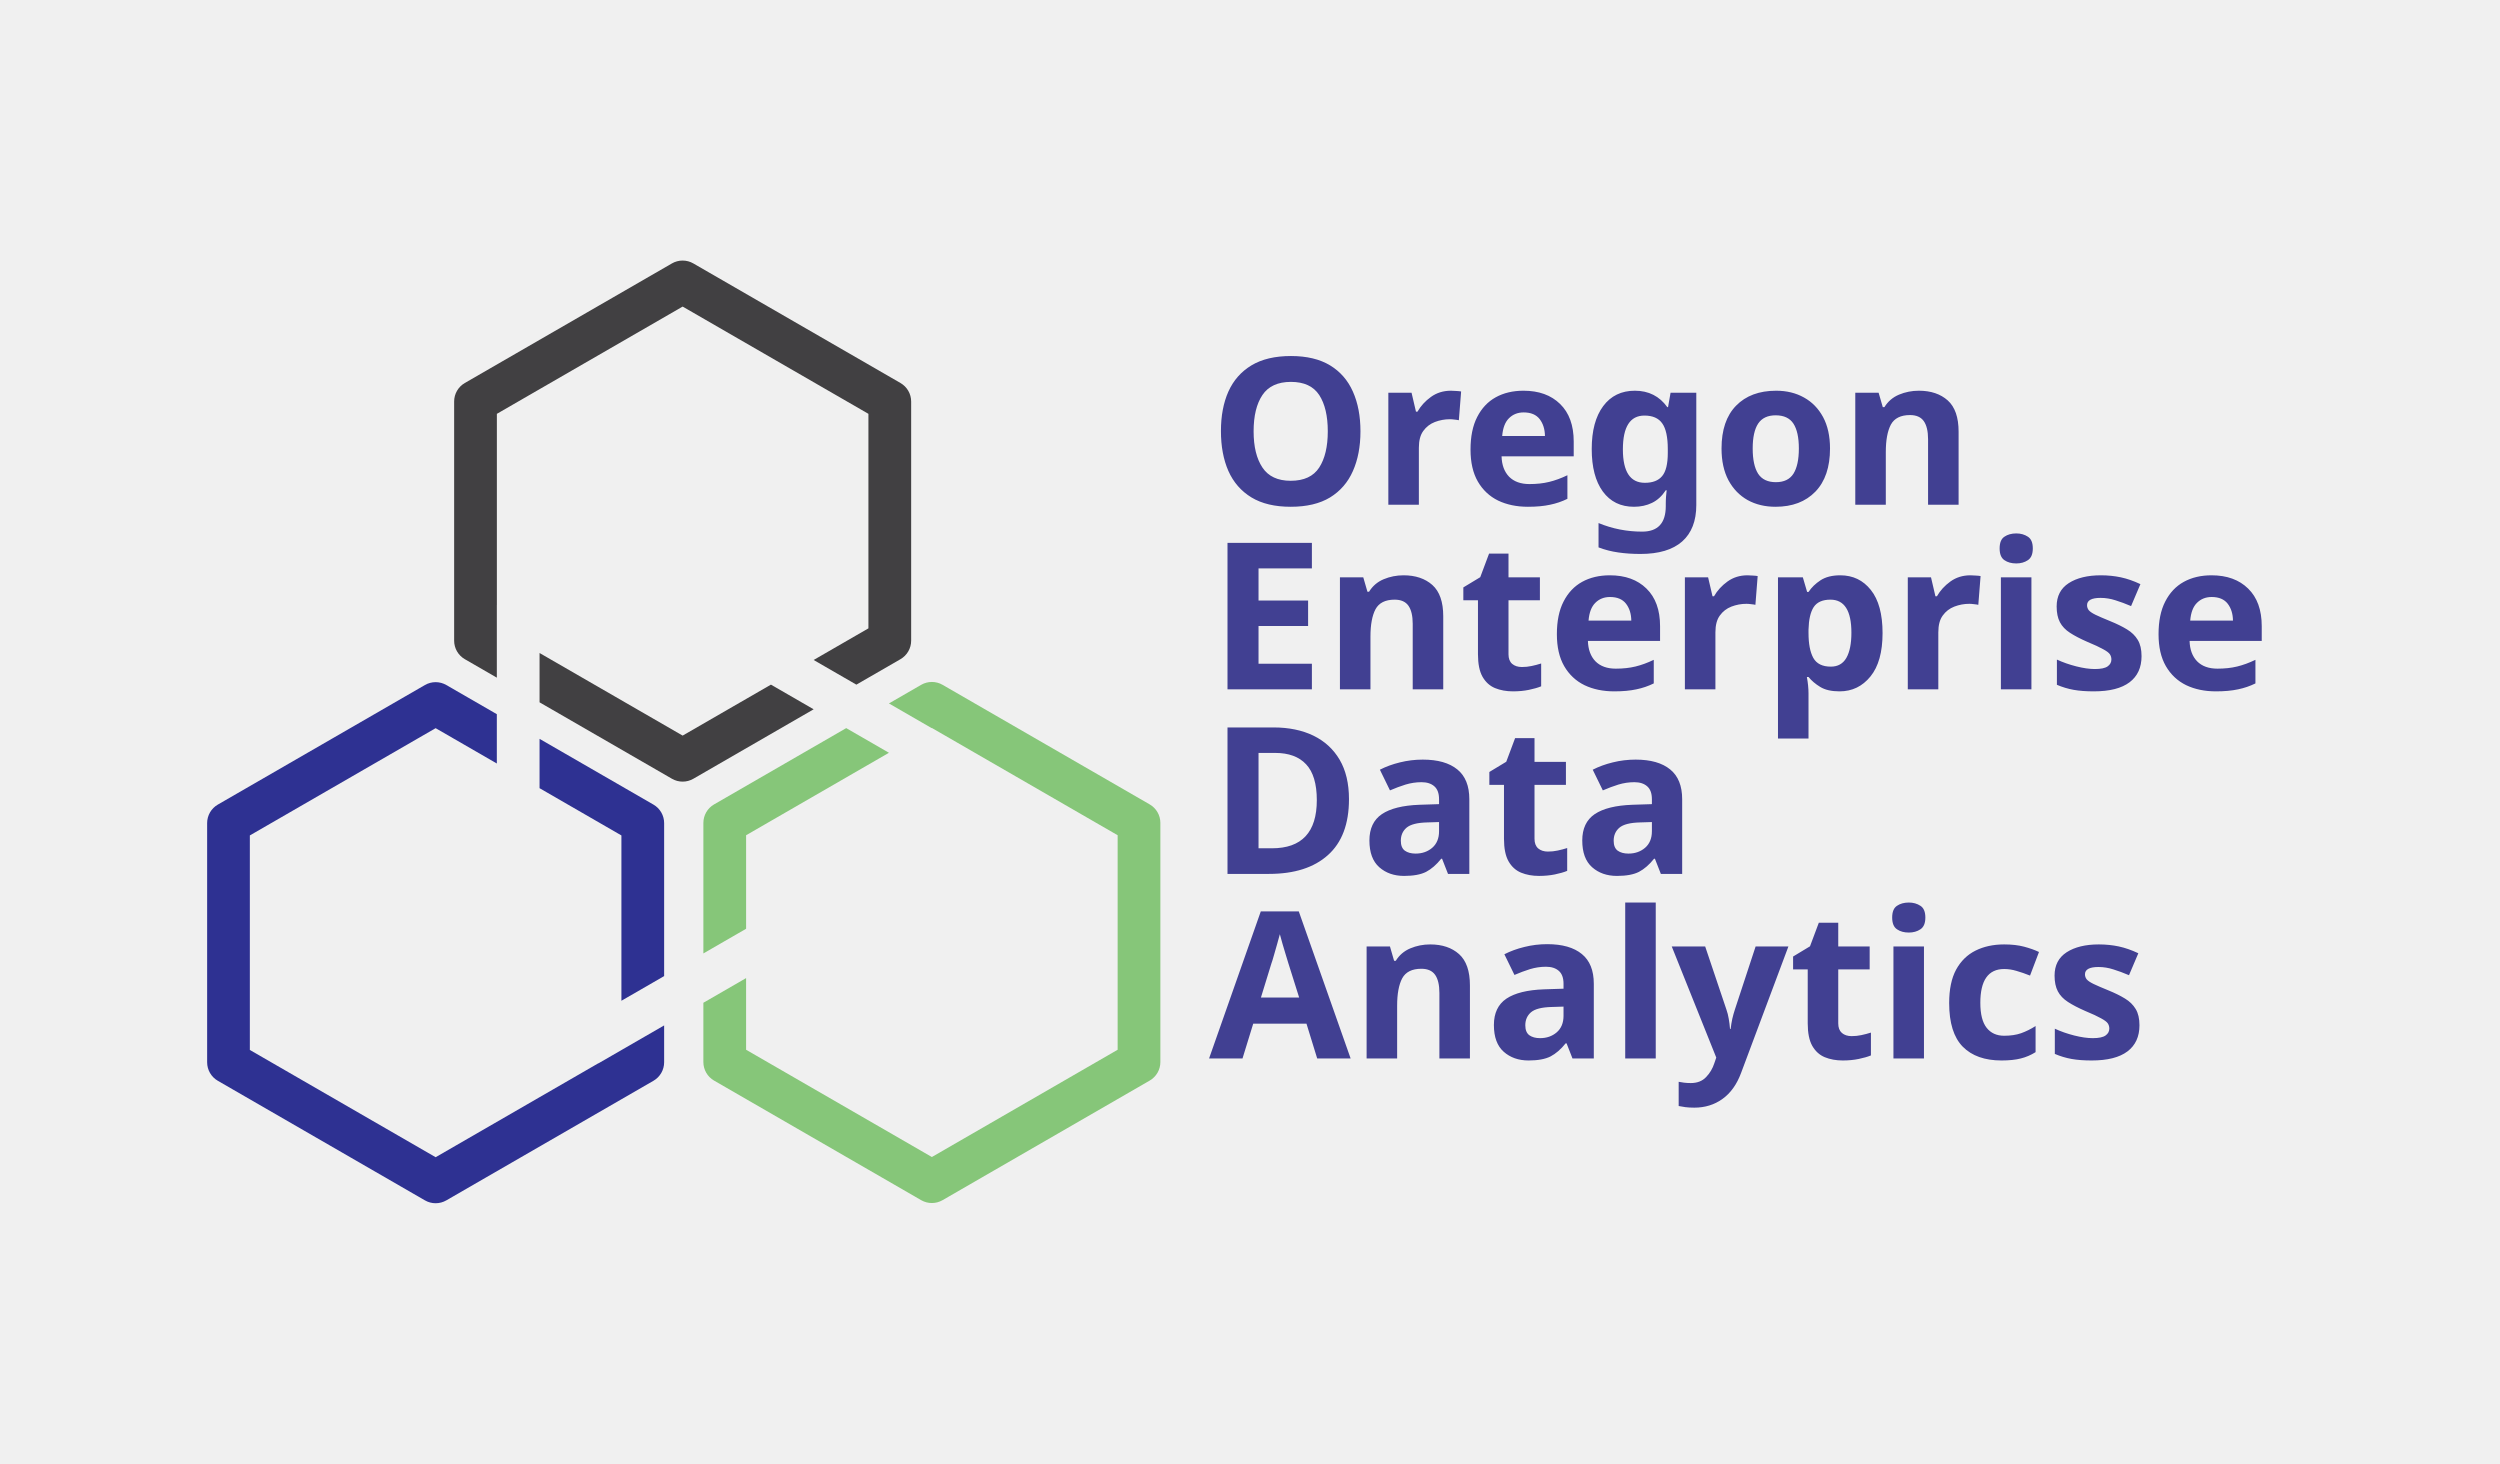
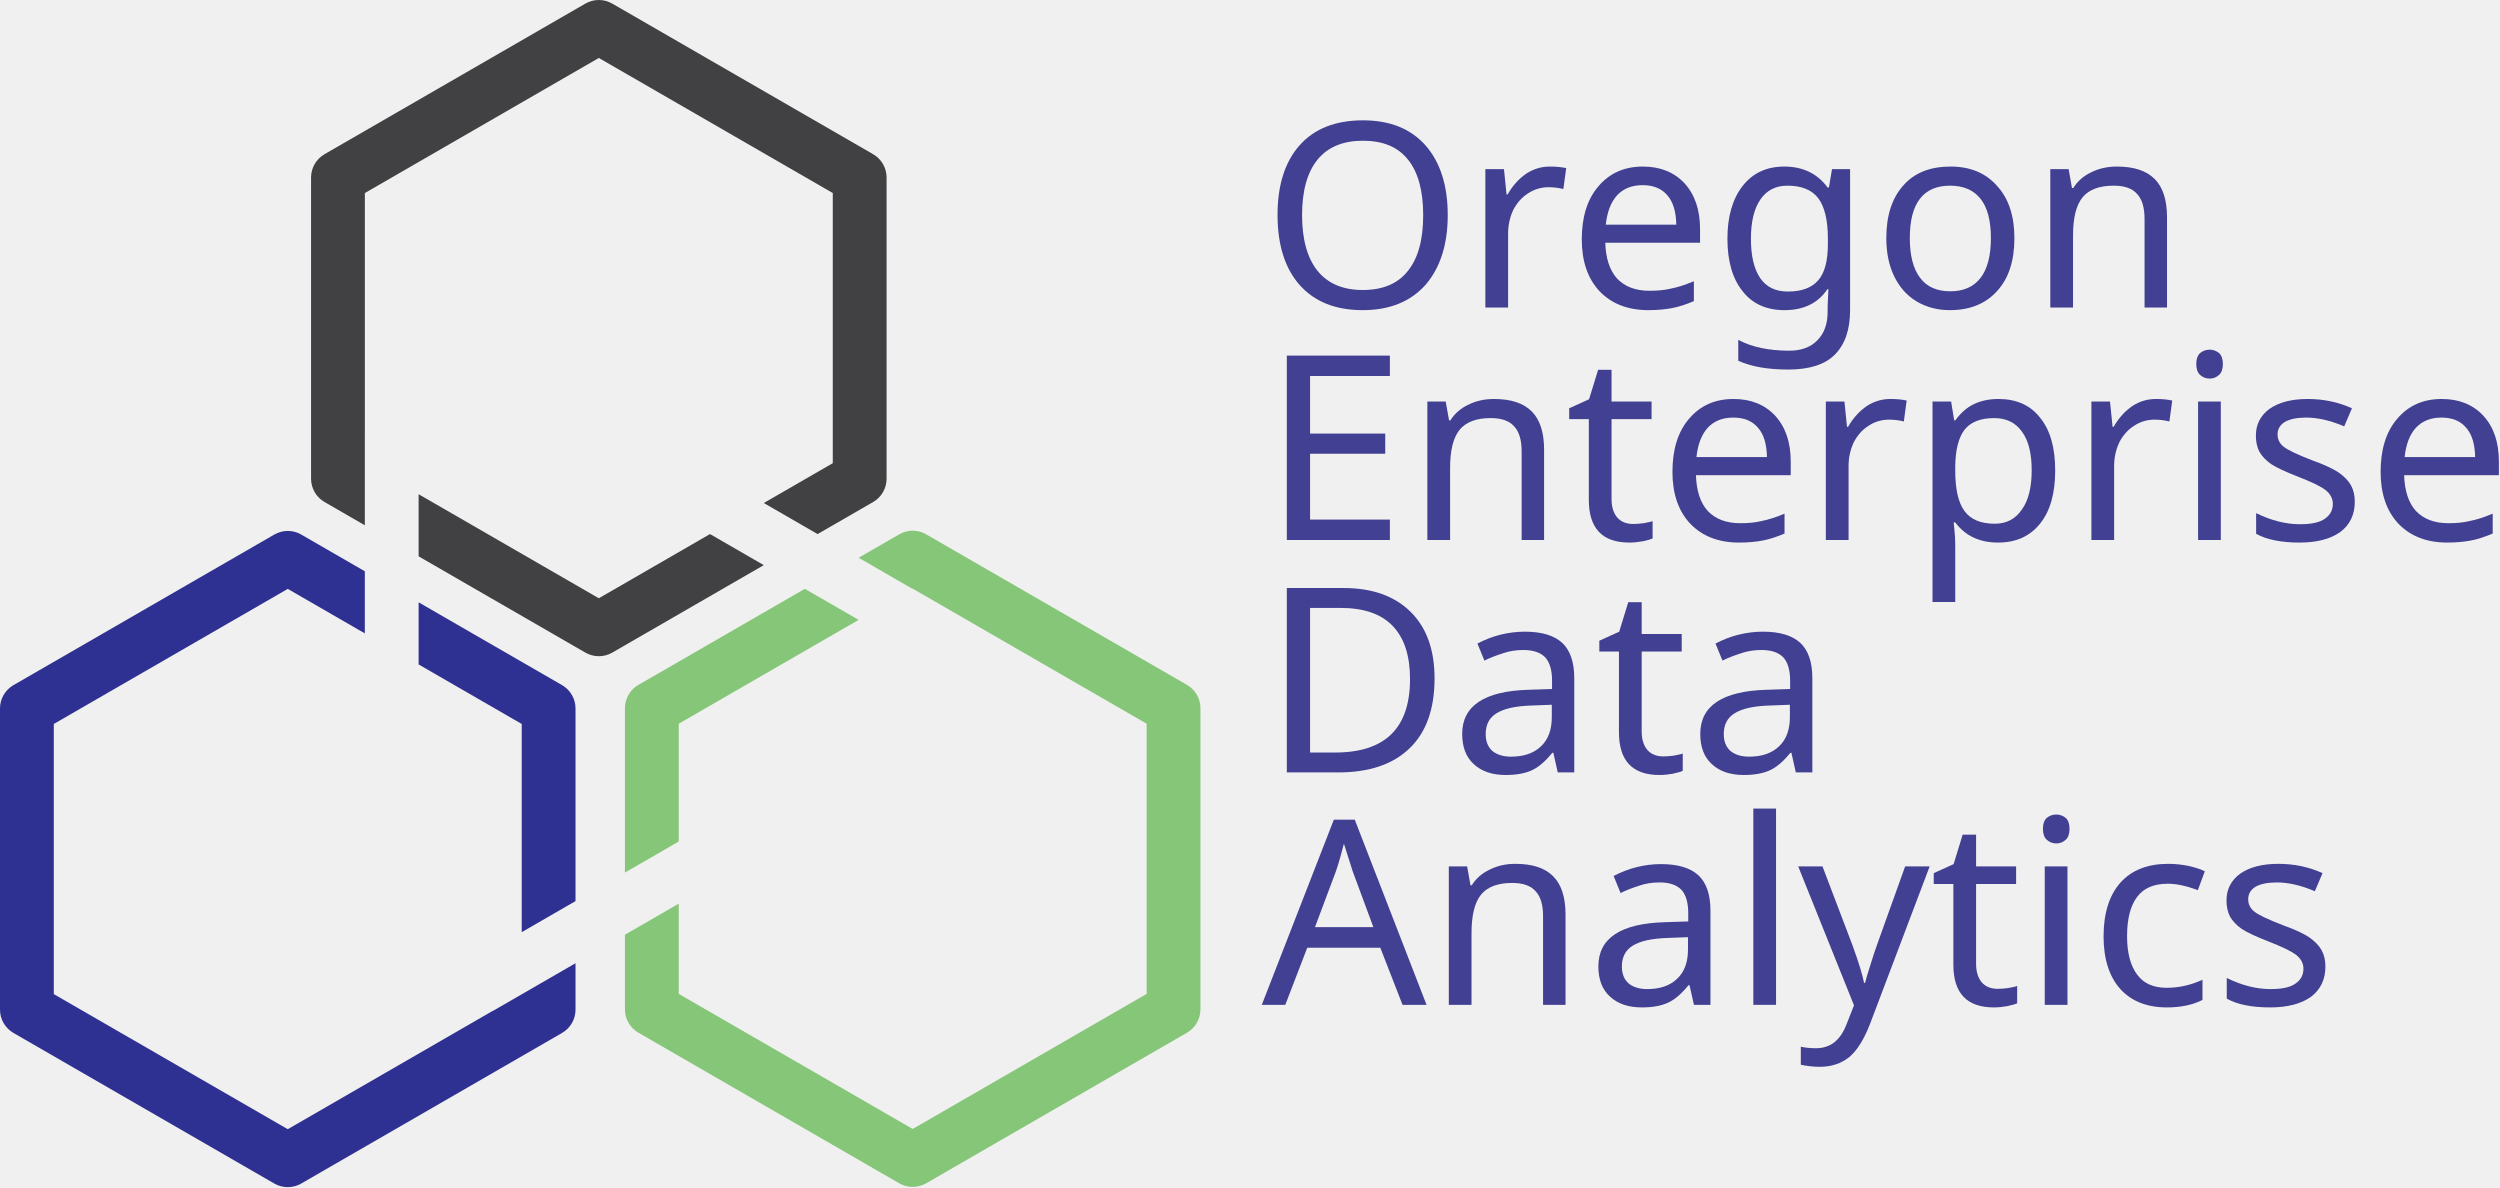
- <svg xmlns="http://www.w3.org/2000/svg" width="12.191in" height="7.138in" viewBox="0 0 309.652 181.303" version="1.1" id="svg1">
-   <defs id="defs1" />
-   <g id="layer1" transform="translate(10.05836,-17.29831)">
-     <text xml:space="preserve" style="font-size:25.4px;line-height:0.9;text-align:start;writing-mode:lr-tb;direction:ltr;text-anchor:start;fill:#ffffff;fill-opacity:1;stroke:#ecd263;stroke-width:5.292;stroke-linejoin:round;stroke-dasharray:none;stroke-opacity:1" x="139.7" y="79.819" id="text47-8">
-       <tspan style="font-style:normal;font-variant:normal;font-weight:800;font-stretch:normal;font-size:25.4px;line-height:0.9;font-family:'Noto Sans';-inkscape-font-specification:'Noto Sans Ultra-Bold';text-align:start;text-anchor:start;fill:#414092;fill-opacity:1;stroke:none;stroke-width:5.292" x="139.7" y="79.819" id="tspan5-4">Oregon</tspan>
-       <tspan style="font-style:normal;font-variant:normal;font-weight:800;font-stretch:normal;font-size:25.4px;line-height:0.9;font-family:'Noto Sans';-inkscape-font-specification:'Noto Sans Ultra-Bold';text-align:start;text-anchor:start;fill:#414092;fill-opacity:1;stroke:none;stroke-width:5.292" x="139.7" y="102.679" id="tspan103">Enterprise</tspan>
-       <tspan style="font-style:normal;font-variant:normal;font-weight:800;font-stretch:normal;font-size:25.4px;line-height:0.9;font-family:'Noto Sans';-inkscape-font-specification:'Noto Sans Ultra-Bold';text-align:start;text-anchor:start;fill:#414092;fill-opacity:1;stroke:none;stroke-width:5.292" x="139.7" y="125.539" id="tspan104">Data</tspan>
-       <tspan style="font-style:normal;font-variant:normal;font-weight:800;font-stretch:normal;font-size:25.4px;line-height:0.9;font-family:'Noto Sans';-inkscape-font-specification:'Noto Sans Ultra-Bold';text-align:start;text-anchor:start;fill:#414092;fill-opacity:1;stroke:none;stroke-width:5.292" x="139.7" y="148.399" id="tspan105">Analytics</tspan>
-     </text>
-     <path id="path3" style="baseline-shift:baseline;display:inline;overflow:visible;vector-effect:none;fill:#414042;stroke-width:0.652;stroke-linejoin:round;enable-background:accumulate;stop-color:#000000" d="m 74.494,49.569 a 2.646,2.646 0 0 0 -1.323,0.354 l -25.656,14.812 a 2.646,2.646 0 0 0 -1.323,2.292 v 29.625 a 2.646,2.646 0 0 0 1.323,2.292 l 3.965,2.289 v -8.993 l 0.004,0.002 V 68.555 l 23.011,-13.285 23.01,13.285 v 26.57 l -6.785,3.918 5.292,3.055 5.463,-3.154 a 2.646,2.646 0 0 0 1.323,-2.292 V 67.028 a 2.646,2.646 0 0 0 -1.323,-2.292 L 75.816,49.924 a 2.646,2.646 0 0 0 -1.323,-0.354 z m -17.722,48.609 v 6.11 l 16.4,9.468 a 2.646,2.646 0 0 0 2.646,0 l 14.903,-8.605 -5.291,-3.055 -10.935,6.313 z" />
-     <path id="path13" style="baseline-shift:baseline;display:inline;overflow:visible;vector-effect:none;fill:#2e3192;stroke-width:0.652;stroke-linejoin:round;enable-background:accumulate;stop-color:#000000" d="m 43.899,101.789 a 2.646,2.646 0 0 0 -1.322,0.354 l -25.656,14.812 a 2.646,2.646 0 0 0 -1.323,2.292 v 29.625 a 2.646,2.646 0 0 0 1.323,2.292 l 25.656,14.813 a 2.646,2.646 0 0 0 2.645,0 l 25.657,-14.813 a 2.646,2.646 0 0 0 1.323,-2.292 v -4.566 l -8.145,4.703 v -0.017 l -20.157,11.638 -23.012,-13.286 v -26.57 l 23.012,-13.285 7.579,4.376 v -6.109 l -6.258,-3.613 a 2.646,2.646 0 0 0 -1.323,-0.354 z m 12.872,7.022 v 6.11 l 10.139,5.854 v 20.477 l 5.292,-3.056 v -18.949 a 2.646,2.646 0 0 0 -1.323,-2.292 z" />
-     <path id="path15" style="baseline-shift:baseline;display:inline;overflow:visible;vector-effect:none;fill:#86c679;stroke-width:0.652;stroke-linejoin:round;enable-background:accumulate;stop-color:#000000" d="m 105.364,101.765 a 2.646,2.646 0 0 0 -1.323,0.354 l -3.996,2.307 5.291,3.055 0.028,-0.016 23.01,13.285 v 26.57 l -23.01,13.286 -23.011,-13.286 v -8.875 l -5.291,3.055 v 7.347 a 2.646,2.646 0 0 0 1.323,2.292 l 25.655,14.813 a 2.646,2.646 0 0 0 2.646,0 l 25.657,-14.813 a 2.646,2.646 0 0 0 1.323,-2.292 v -29.625 a 2.646,2.646 0 0 0 -1.323,-2.292 l -25.657,-14.812 a 2.646,2.646 0 0 0 -1.323,-0.354 z m -10.609,5.716 -16.369,9.451 a 2.646,2.646 0 0 0 -1.323,2.292 v 16.166 l 5.291,-3.055 v -11.584 l 17.692,-10.214 z" />
+ <svg xmlns="http://www.w3.org/2000/svg" width="100%" height="100%" viewBox="0 0 697 331" version="1.1" xml:space="preserve" style="fill-rule:evenodd;clip-rule:evenodd;stroke-linejoin:round;stroke-miterlimit:2;">
+   <g transform="matrix(1,0,0,1,-72.7251,-91.4765)">
+     <g transform="matrix(1,0,0,1,28.5119,-49.0346)">
+       <g id="text47-8">
+         <g transform="matrix(1,0,0,1,396,226.26)">
+           <g transform="matrix(72,0,0,72,0,0)">
+             <path d="M0.72,-0.358C0.72,-0.244 0.691,-0.154 0.634,-0.088C0.576,-0.023 0.495,0.01 0.391,0.01C0.286,0.01 0.205,-0.022 0.147,-0.087C0.09,-0.151 0.061,-0.242 0.061,-0.359C0.061,-0.475 0.09,-0.565 0.147,-0.629C0.204,-0.693 0.286,-0.725 0.392,-0.725C0.496,-0.725 0.576,-0.693 0.634,-0.628C0.691,-0.563 0.72,-0.473 0.72,-0.358ZM0.156,-0.358C0.156,-0.264 0.176,-0.192 0.216,-0.142C0.256,-0.093 0.314,-0.068 0.391,-0.068C0.468,-0.068 0.526,-0.092 0.565,-0.141C0.605,-0.19 0.625,-0.262 0.625,-0.358C0.625,-0.453 0.605,-0.525 0.566,-0.573C0.527,-0.622 0.469,-0.646 0.392,-0.646C0.315,-0.646 0.256,-0.622 0.216,-0.573C0.176,-0.524 0.156,-0.452 0.156,-0.358Z" style="fill:rgb(65,64,146);fill-rule:nonzero;" />
+           </g>
+           <g transform="matrix(72,0,0,72,56.2148,0)">
+             <path d="M0.335,-0.546C0.359,-0.546 0.38,-0.544 0.398,-0.54L0.387,-0.459C0.367,-0.464 0.348,-0.466 0.329,-0.466C0.301,-0.466 0.274,-0.458 0.25,-0.442C0.226,-0.427 0.207,-0.405 0.193,-0.378C0.18,-0.35 0.173,-0.32 0.173,-0.286L0.173,-0L0.085,-0L0.085,-0.536L0.157,-0.536L0.167,-0.438L0.171,-0.438C0.191,-0.473 0.216,-0.5 0.244,-0.519C0.272,-0.537 0.302,-0.546 0.335,-0.546Z" style="fill:rgb(65,64,146);fill-rule:nonzero;" />
+           </g>
+           <g transform="matrix(72,0,0,72,85.2539,0)">
+             <path d="M0.313,0.01C0.233,0.01 0.17,-0.015 0.124,-0.063C0.078,-0.112 0.055,-0.179 0.055,-0.264C0.055,-0.35 0.076,-0.419 0.119,-0.469C0.162,-0.52 0.219,-0.546 0.292,-0.546C0.359,-0.546 0.413,-0.524 0.453,-0.481C0.493,-0.437 0.513,-0.378 0.513,-0.304L0.513,-0.251L0.146,-0.251C0.148,-0.19 0.163,-0.144 0.192,-0.112C0.222,-0.081 0.263,-0.065 0.317,-0.065C0.346,-0.065 0.373,-0.067 0.398,-0.073C0.424,-0.078 0.454,-0.087 0.489,-0.102L0.489,-0.025C0.459,-0.012 0.431,-0.003 0.405,0.002C0.379,0.007 0.348,0.01 0.313,0.01ZM0.291,-0.474C0.249,-0.474 0.216,-0.461 0.191,-0.434C0.167,-0.407 0.153,-0.369 0.148,-0.321L0.421,-0.321C0.42,-0.371 0.409,-0.409 0.386,-0.435C0.364,-0.461 0.332,-0.474 0.291,-0.474Z" style="fill:rgb(65,64,146);fill-rule:nonzero;" />
+           </g>
+           <g transform="matrix(72,0,0,72,125.859,0)">
+             <path d="M0.289,-0.062C0.343,-0.062 0.382,-0.077 0.407,-0.106C0.432,-0.135 0.444,-0.182 0.444,-0.246L0.444,-0.267C0.444,-0.339 0.431,-0.391 0.407,-0.423C0.382,-0.456 0.342,-0.472 0.287,-0.472C0.242,-0.472 0.207,-0.454 0.183,-0.419C0.158,-0.383 0.146,-0.332 0.146,-0.266C0.146,-0.2 0.158,-0.149 0.182,-0.114C0.206,-0.079 0.242,-0.062 0.289,-0.062ZM0.443,-0.005L0.446,-0.071L0.442,-0.071C0.406,-0.017 0.35,0.01 0.276,0.01C0.207,0.01 0.152,-0.014 0.114,-0.063C0.075,-0.111 0.055,-0.179 0.055,-0.267C0.055,-0.353 0.075,-0.421 0.114,-0.471C0.153,-0.521 0.207,-0.546 0.275,-0.546C0.347,-0.546 0.403,-0.519 0.443,-0.465L0.448,-0.465L0.46,-0.536L0.53,-0.536L0.53,0.009C0.53,0.086 0.51,0.143 0.471,0.182C0.433,0.221 0.372,0.24 0.29,0.24C0.212,0.24 0.148,0.229 0.097,0.206L0.097,0.125C0.149,0.153 0.215,0.167 0.295,0.167C0.34,0.167 0.377,0.154 0.403,0.127C0.43,0.1 0.443,0.063 0.443,0.016L0.443,-0.005Z" style="fill:rgb(65,64,146);fill-rule:nonzero;" />
+           </g>
+           <g transform="matrix(72,0,0,72,170.156,0)">
+             <path d="M0.551,-0.269C0.551,-0.181 0.529,-0.113 0.484,-0.064C0.44,-0.015 0.379,0.01 0.301,0.01C0.252,0.01 0.209,-0.002 0.172,-0.024C0.134,-0.047 0.106,-0.079 0.085,-0.122C0.065,-0.164 0.055,-0.213 0.055,-0.269C0.055,-0.356 0.077,-0.424 0.121,-0.473C0.164,-0.522 0.225,-0.546 0.304,-0.546C0.38,-0.546 0.44,-0.521 0.484,-0.471C0.529,-0.422 0.551,-0.354 0.551,-0.269ZM0.146,-0.269C0.146,-0.202 0.159,-0.15 0.186,-0.115C0.212,-0.08 0.251,-0.063 0.303,-0.063C0.354,-0.063 0.393,-0.08 0.42,-0.115C0.447,-0.15 0.46,-0.202 0.46,-0.269C0.46,-0.336 0.447,-0.387 0.42,-0.421C0.393,-0.455 0.354,-0.472 0.302,-0.472C0.198,-0.472 0.146,-0.404 0.146,-0.269Z" style="fill:rgb(65,64,146);fill-rule:nonzero;" />
+           </g>
+           <g transform="matrix(72,0,0,72,213.715,0)">
+             <path d="M0.45,-0L0.45,-0.343C0.45,-0.386 0.441,-0.419 0.421,-0.44C0.402,-0.462 0.371,-0.472 0.33,-0.472C0.275,-0.472 0.235,-0.457 0.21,-0.427C0.185,-0.396 0.173,-0.347 0.173,-0.278L0.173,-0L0.085,-0L0.085,-0.536L0.156,-0.536L0.169,-0.463L0.174,-0.463C0.19,-0.489 0.214,-0.51 0.244,-0.524C0.274,-0.539 0.307,-0.546 0.343,-0.546C0.409,-0.546 0.457,-0.53 0.489,-0.498C0.521,-0.466 0.537,-0.417 0.537,-0.349L0.537,-0L0.45,-0Z" style="fill:rgb(65,64,146);fill-rule:nonzero;" />
+           </g>
+         </g>
+         <g transform="matrix(1,0,0,1,396,291.06)">
+           <g transform="matrix(72,0,0,72,0,0)">
+             <path d="M0.496,-0L0.097,-0L0.097,-0.714L0.496,-0.714L0.496,-0.635L0.187,-0.635L0.187,-0.412L0.478,-0.412L0.478,-0.334L0.187,-0.334L0.187,-0.079L0.496,-0.079L0.496,-0Z" style="fill:rgb(65,64,146);fill-rule:nonzero;" />
+           </g>
+           <g transform="matrix(72,0,0,72,40.043,0)">
+             <path d="M0.45,-0L0.45,-0.343C0.45,-0.386 0.441,-0.419 0.421,-0.44C0.402,-0.462 0.371,-0.472 0.33,-0.472C0.275,-0.472 0.235,-0.457 0.21,-0.427C0.185,-0.396 0.173,-0.347 0.173,-0.278L0.173,-0L0.085,-0L0.085,-0.536L0.156,-0.536L0.169,-0.463L0.174,-0.463C0.19,-0.489 0.214,-0.51 0.244,-0.524C0.274,-0.539 0.307,-0.546 0.343,-0.546C0.409,-0.546 0.457,-0.53 0.489,-0.498C0.521,-0.466 0.537,-0.417 0.537,-0.349L0.537,-0L0.45,-0Z" style="fill:rgb(65,64,146);fill-rule:nonzero;" />
+           </g>
+           <g transform="matrix(72,0,0,72,84.5508,0)">
+             <path d="M0.264,-0.062C0.276,-0.062 0.289,-0.063 0.304,-0.065C0.319,-0.068 0.331,-0.07 0.339,-0.073L0.339,-0.006C0.331,-0.002 0.318,0.001 0.301,0.005C0.284,0.008 0.267,0.01 0.249,0.01C0.144,0.01 0.092,-0.045 0.092,-0.156L0.092,-0.468L0.016,-0.468L0.016,-0.51L0.093,-0.545L0.128,-0.659L0.18,-0.659L0.18,-0.536L0.335,-0.536L0.335,-0.468L0.18,-0.468L0.18,-0.158C0.18,-0.127 0.188,-0.104 0.202,-0.087C0.217,-0.07 0.238,-0.062 0.264,-0.062Z" style="fill:rgb(65,64,146);fill-rule:nonzero;" />
+           </g>
+           <g transform="matrix(72,0,0,72,110.531,0)">
+             <path d="M0.313,0.01C0.233,0.01 0.17,-0.015 0.124,-0.063C0.078,-0.112 0.055,-0.179 0.055,-0.264C0.055,-0.35 0.076,-0.419 0.119,-0.469C0.162,-0.52 0.219,-0.546 0.292,-0.546C0.359,-0.546 0.413,-0.524 0.453,-0.481C0.493,-0.437 0.513,-0.378 0.513,-0.304L0.513,-0.251L0.146,-0.251C0.148,-0.19 0.163,-0.144 0.192,-0.112C0.222,-0.081 0.263,-0.065 0.317,-0.065C0.346,-0.065 0.373,-0.067 0.398,-0.073C0.424,-0.078 0.454,-0.087 0.489,-0.102L0.489,-0.025C0.459,-0.012 0.431,-0.003 0.405,0.002C0.379,0.007 0.348,0.01 0.313,0.01ZM0.291,-0.474C0.249,-0.474 0.216,-0.461 0.191,-0.434C0.167,-0.407 0.153,-0.369 0.148,-0.321L0.421,-0.321C0.42,-0.371 0.409,-0.409 0.386,-0.435C0.364,-0.461 0.332,-0.474 0.291,-0.474Z" style="fill:rgb(65,64,146);fill-rule:nonzero;" />
+           </g>
+           <g transform="matrix(72,0,0,72,151.137,0)">
+             <path d="M0.335,-0.546C0.359,-0.546 0.38,-0.544 0.398,-0.54L0.387,-0.459C0.367,-0.464 0.348,-0.466 0.329,-0.466C0.301,-0.466 0.274,-0.458 0.25,-0.442C0.226,-0.427 0.207,-0.405 0.193,-0.378C0.18,-0.35 0.173,-0.32 0.173,-0.286L0.173,-0L0.085,-0L0.085,-0.536L0.157,-0.536L0.167,-0.438L0.171,-0.438C0.191,-0.473 0.216,-0.5 0.244,-0.519C0.272,-0.537 0.302,-0.546 0.335,-0.546Z" style="fill:rgb(65,64,146);fill-rule:nonzero;" />
+           </g>
+           <g transform="matrix(72,0,0,72,180.879,0)">
+             <path d="M0.339,0.01C0.267,0.01 0.212,-0.016 0.173,-0.068L0.167,-0.068L0.169,-0.048C0.172,-0.022 0.173,0 0.173,0.02L0.173,0.24L0.085,0.24L0.085,-0.536L0.157,-0.536L0.169,-0.463L0.173,-0.463C0.194,-0.492 0.218,-0.513 0.245,-0.526C0.272,-0.539 0.304,-0.546 0.34,-0.546C0.41,-0.546 0.464,-0.522 0.502,-0.473C0.541,-0.425 0.56,-0.357 0.56,-0.269C0.56,-0.181 0.541,-0.113 0.502,-0.064C0.463,-0.015 0.409,0.01 0.339,0.01ZM0.324,-0.472C0.271,-0.472 0.233,-0.457 0.209,-0.427C0.186,-0.397 0.174,-0.35 0.173,-0.286L0.173,-0.269C0.173,-0.196 0.185,-0.144 0.209,-0.112C0.233,-0.079 0.272,-0.063 0.326,-0.063C0.371,-0.063 0.406,-0.081 0.431,-0.118C0.457,-0.154 0.469,-0.205 0.469,-0.27C0.469,-0.335 0.457,-0.385 0.431,-0.42C0.406,-0.455 0.37,-0.472 0.324,-0.472Z" style="fill:rgb(65,64,146);fill-rule:nonzero;" />
+           </g>
+           <g transform="matrix(72,0,0,72,225.176,0)">
+             <path d="M0.335,-0.546C0.359,-0.546 0.38,-0.544 0.398,-0.54L0.387,-0.459C0.367,-0.464 0.348,-0.466 0.329,-0.466C0.301,-0.466 0.274,-0.458 0.25,-0.442C0.226,-0.427 0.207,-0.405 0.193,-0.378C0.18,-0.35 0.173,-0.32 0.173,-0.286L0.173,-0L0.085,-0L0.085,-0.536L0.157,-0.536L0.167,-0.438L0.171,-0.438C0.191,-0.473 0.216,-0.5 0.244,-0.519C0.272,-0.537 0.302,-0.546 0.335,-0.546Z" style="fill:rgb(65,64,146);fill-rule:nonzero;" />
+           </g>
+           <g transform="matrix(72,0,0,72,254.918,0)">
+             <path d="M0.173,-0L0.085,-0L0.085,-0.536L0.173,-0.536L0.173,-0ZM0.078,-0.681C0.078,-0.701 0.083,-0.715 0.093,-0.724C0.103,-0.732 0.115,-0.737 0.13,-0.737C0.144,-0.737 0.156,-0.732 0.166,-0.724C0.176,-0.715 0.181,-0.701 0.181,-0.681C0.181,-0.662 0.176,-0.648 0.166,-0.639C0.156,-0.63 0.144,-0.625 0.13,-0.625C0.115,-0.625 0.103,-0.63 0.093,-0.639C0.083,-0.648 0.078,-0.662 0.078,-0.681Z" style="fill:rgb(65,64,146);fill-rule:nonzero;" />
+           </g>
+           <g transform="matrix(72,0,0,72,273.48,0)">
+             <path d="M0.434,-0.148C0.434,-0.098 0.415,-0.059 0.378,-0.031C0.34,-0.004 0.288,0.01 0.22,0.01C0.15,0.01 0.093,-0.001 0.052,-0.024L0.052,-0.104C0.111,-0.075 0.167,-0.061 0.222,-0.061C0.266,-0.061 0.299,-0.068 0.319,-0.083C0.339,-0.097 0.349,-0.116 0.349,-0.14C0.349,-0.161 0.339,-0.179 0.32,-0.194C0.301,-0.208 0.266,-0.225 0.217,-0.244C0.166,-0.264 0.131,-0.28 0.11,-0.294C0.09,-0.308 0.075,-0.324 0.065,-0.341C0.056,-0.358 0.051,-0.379 0.051,-0.404C0.051,-0.448 0.069,-0.482 0.104,-0.508C0.14,-0.533 0.189,-0.546 0.252,-0.546C0.313,-0.546 0.37,-0.534 0.423,-0.51L0.393,-0.44C0.339,-0.463 0.29,-0.474 0.246,-0.474C0.21,-0.474 0.182,-0.468 0.163,-0.457C0.144,-0.445 0.135,-0.429 0.135,-0.409C0.135,-0.39 0.143,-0.373 0.159,-0.361C0.175,-0.348 0.213,-0.33 0.273,-0.307C0.318,-0.291 0.351,-0.275 0.372,-0.261C0.393,-0.246 0.409,-0.23 0.419,-0.212C0.429,-0.194 0.434,-0.173 0.434,-0.148Z" style="fill:rgb(65,64,146);fill-rule:nonzero;" />
+           </g>
+           <g transform="matrix(72,0,0,72,307.969,0)">
+             <path d="M0.313,0.01C0.233,0.01 0.17,-0.015 0.124,-0.063C0.078,-0.112 0.055,-0.179 0.055,-0.264C0.055,-0.35 0.076,-0.419 0.119,-0.469C0.162,-0.52 0.219,-0.546 0.292,-0.546C0.359,-0.546 0.413,-0.524 0.453,-0.481C0.493,-0.437 0.513,-0.378 0.513,-0.304L0.513,-0.251L0.146,-0.251C0.148,-0.19 0.163,-0.144 0.192,-0.112C0.222,-0.081 0.263,-0.065 0.317,-0.065C0.346,-0.065 0.373,-0.067 0.398,-0.073C0.424,-0.078 0.454,-0.087 0.489,-0.102L0.489,-0.025C0.459,-0.012 0.431,-0.003 0.405,0.002C0.379,0.007 0.348,0.01 0.313,0.01ZM0.291,-0.474C0.249,-0.474 0.216,-0.461 0.191,-0.434C0.167,-0.407 0.153,-0.369 0.148,-0.321L0.421,-0.321C0.42,-0.371 0.409,-0.409 0.386,-0.435C0.364,-0.461 0.332,-0.474 0.291,-0.474Z" style="fill:rgb(65,64,146);fill-rule:nonzero;" />
+           </g>
+         </g>
+         <g transform="matrix(1,0,0,1,396,355.86)">
+           <g transform="matrix(72,0,0,72,0,0)">
+             <path d="M0.669,-0.364C0.669,-0.246 0.637,-0.156 0.573,-0.094C0.508,-0.031 0.416,-0 0.296,-0L0.097,-0L0.097,-0.714L0.317,-0.714C0.428,-0.714 0.514,-0.683 0.576,-0.622C0.638,-0.561 0.669,-0.475 0.669,-0.364ZM0.574,-0.361C0.574,-0.452 0.552,-0.52 0.507,-0.567C0.462,-0.614 0.395,-0.637 0.304,-0.637L0.187,-0.637L0.187,-0.077L0.284,-0.077C0.478,-0.077 0.574,-0.172 0.574,-0.361Z" style="fill:rgb(65,64,146);fill-rule:nonzero;" />
+           </g>
+           <g transform="matrix(72,0,0,72,52.5586,0)">
+             <path d="M0.416,-0L0.399,-0.076L0.395,-0.076C0.368,-0.043 0.342,-0.02 0.315,-0.008C0.289,0.004 0.255,0.01 0.215,0.01C0.162,0.01 0.121,-0.004 0.091,-0.032C0.061,-0.059 0.046,-0.098 0.046,-0.149C0.046,-0.258 0.132,-0.315 0.303,-0.32L0.394,-0.323L0.394,-0.355C0.394,-0.396 0.385,-0.426 0.368,-0.445C0.35,-0.464 0.322,-0.474 0.283,-0.474C0.255,-0.474 0.228,-0.47 0.203,-0.461C0.178,-0.453 0.154,-0.444 0.132,-0.433L0.105,-0.499C0.132,-0.513 0.161,-0.525 0.193,-0.533C0.225,-0.541 0.257,-0.545 0.288,-0.545C0.353,-0.545 0.401,-0.531 0.433,-0.502C0.464,-0.473 0.48,-0.428 0.48,-0.365L0.48,-0L0.416,-0ZM0.235,-0.061C0.284,-0.061 0.323,-0.074 0.351,-0.101C0.379,-0.127 0.393,-0.165 0.393,-0.214L0.393,-0.262L0.314,-0.259C0.252,-0.257 0.208,-0.247 0.179,-0.229C0.151,-0.212 0.137,-0.185 0.137,-0.148C0.137,-0.12 0.146,-0.098 0.163,-0.083C0.18,-0.069 0.204,-0.061 0.235,-0.061Z" style="fill:rgb(65,64,146);fill-rule:nonzero;" />
+           </g>
+           <g transform="matrix(72,0,0,72,92.9531,0)">
+             <path d="M0.264,-0.062C0.276,-0.062 0.289,-0.063 0.304,-0.065C0.319,-0.068 0.331,-0.07 0.339,-0.073L0.339,-0.006C0.331,-0.002 0.318,0.001 0.301,0.005C0.284,0.008 0.267,0.01 0.249,0.01C0.144,0.01 0.092,-0.045 0.092,-0.156L0.092,-0.468L0.016,-0.468L0.016,-0.51L0.093,-0.545L0.128,-0.659L0.18,-0.659L0.18,-0.536L0.335,-0.536L0.335,-0.468L0.18,-0.468L0.18,-0.158C0.18,-0.127 0.188,-0.104 0.202,-0.087C0.217,-0.07 0.238,-0.062 0.264,-0.062Z" style="fill:rgb(65,64,146);fill-rule:nonzero;" />
+           </g>
+           <g transform="matrix(72,0,0,72,118.934,0)">
+             <path d="M0.416,-0L0.399,-0.076L0.395,-0.076C0.368,-0.043 0.342,-0.02 0.315,-0.008C0.289,0.004 0.255,0.01 0.215,0.01C0.162,0.01 0.121,-0.004 0.091,-0.032C0.061,-0.059 0.046,-0.098 0.046,-0.149C0.046,-0.258 0.132,-0.315 0.303,-0.32L0.394,-0.323L0.394,-0.355C0.394,-0.396 0.385,-0.426 0.368,-0.445C0.35,-0.464 0.322,-0.474 0.283,-0.474C0.255,-0.474 0.228,-0.47 0.203,-0.461C0.178,-0.453 0.154,-0.444 0.132,-0.433L0.105,-0.499C0.132,-0.513 0.161,-0.525 0.193,-0.533C0.225,-0.541 0.257,-0.545 0.288,-0.545C0.353,-0.545 0.401,-0.531 0.433,-0.502C0.464,-0.473 0.48,-0.428 0.48,-0.365L0.48,-0L0.416,-0ZM0.235,-0.061C0.284,-0.061 0.323,-0.074 0.351,-0.101C0.379,-0.127 0.393,-0.165 0.393,-0.214L0.393,-0.262L0.314,-0.259C0.252,-0.257 0.208,-0.247 0.179,-0.229C0.151,-0.212 0.137,-0.185 0.137,-0.148C0.137,-0.12 0.146,-0.098 0.163,-0.083C0.18,-0.069 0.204,-0.061 0.235,-0.061Z" style="fill:rgb(65,64,146);fill-rule:nonzero;" />
+           </g>
+         </g>
+         <g transform="matrix(1,0,0,1,396,420.66)">
+           <g transform="matrix(72,0,0,72,0,0)">
+             <path d="M0.545,-0L0.459,-0.221L0.176,-0.221L0.091,-0L0,-0L0.279,-0.717L0.36,-0.717L0.638,-0L0.545,-0ZM0.432,-0.301L0.352,-0.517L0.318,-0.624C0.308,-0.585 0.298,-0.549 0.287,-0.517L0.206,-0.301L0.432,-0.301Z" style="fill:rgb(65,64,146);fill-rule:nonzero;" />
+           </g>
+           <g transform="matrix(72,0,0,72,46.0195,0)">
+             <path d="M0.45,-0L0.45,-0.343C0.45,-0.386 0.441,-0.419 0.421,-0.44C0.402,-0.462 0.371,-0.472 0.33,-0.472C0.275,-0.472 0.235,-0.457 0.21,-0.427C0.185,-0.396 0.173,-0.347 0.173,-0.278L0.173,-0L0.085,-0L0.085,-0.536L0.156,-0.536L0.169,-0.463L0.174,-0.463C0.19,-0.489 0.214,-0.51 0.244,-0.524C0.274,-0.539 0.307,-0.546 0.343,-0.546C0.409,-0.546 0.457,-0.53 0.489,-0.498C0.521,-0.466 0.537,-0.417 0.537,-0.349L0.537,-0L0.45,-0Z" style="fill:rgb(65,64,146);fill-rule:nonzero;" />
+           </g>
+           <g transform="matrix(72,0,0,72,90.5273,0)">
+             <path d="M0.416,-0L0.399,-0.076L0.395,-0.076C0.368,-0.043 0.342,-0.02 0.315,-0.008C0.289,0.004 0.255,0.01 0.215,0.01C0.162,0.01 0.121,-0.004 0.091,-0.032C0.061,-0.059 0.046,-0.098 0.046,-0.149C0.046,-0.258 0.132,-0.315 0.303,-0.32L0.394,-0.323L0.394,-0.355C0.394,-0.396 0.385,-0.426 0.368,-0.445C0.35,-0.464 0.322,-0.474 0.283,-0.474C0.255,-0.474 0.228,-0.47 0.203,-0.461C0.178,-0.453 0.154,-0.444 0.132,-0.433L0.105,-0.499C0.132,-0.513 0.161,-0.525 0.193,-0.533C0.225,-0.541 0.257,-0.545 0.288,-0.545C0.353,-0.545 0.401,-0.531 0.433,-0.502C0.464,-0.473 0.48,-0.428 0.48,-0.365L0.48,-0L0.416,-0ZM0.235,-0.061C0.284,-0.061 0.323,-0.074 0.351,-0.101C0.379,-0.127 0.393,-0.165 0.393,-0.214L0.393,-0.262L0.314,-0.259C0.252,-0.257 0.208,-0.247 0.179,-0.229C0.151,-0.212 0.137,-0.185 0.137,-0.148C0.137,-0.12 0.146,-0.098 0.163,-0.083C0.18,-0.069 0.204,-0.061 0.235,-0.061Z" style="fill:rgb(65,64,146);fill-rule:nonzero;" />
+           </g>
+           <g transform="matrix(72,0,0,72,130.922,0)">
+             <rect x="0.085" y="-0.76" width="0.088" height="0.76" style="fill:rgb(65,64,146);fill-rule:nonzero;" />
+           </g>
+           <g transform="matrix(72,0,0,72,149.484,0)">
+             <path d="M0.001,-0.536L0.095,-0.536L0.211,-0.231C0.235,-0.165 0.25,-0.116 0.256,-0.085L0.26,-0.085C0.263,-0.097 0.269,-0.12 0.28,-0.153C0.29,-0.186 0.299,-0.212 0.306,-0.232L0.415,-0.536L0.51,-0.536L0.279,0.074C0.256,0.133 0.23,0.176 0.199,0.202C0.168,0.227 0.13,0.24 0.084,0.24C0.06,0.24 0.035,0.237 0.011,0.232L0.011,0.162C0.028,0.166 0.047,0.168 0.07,0.168C0.098,0.168 0.122,0.16 0.141,0.145C0.161,0.129 0.177,0.105 0.189,0.073L0.217,0.002L0.001,-0.536Z" style="fill:rgb(65,64,146);fill-rule:nonzero;" />
+           </g>
+           <g transform="matrix(72,0,0,72,186.187,0)">
+             <path d="M0.264,-0.062C0.276,-0.062 0.289,-0.063 0.304,-0.065C0.319,-0.068 0.331,-0.07 0.339,-0.073L0.339,-0.006C0.331,-0.002 0.318,0.001 0.301,0.005C0.284,0.008 0.267,0.01 0.249,0.01C0.144,0.01 0.092,-0.045 0.092,-0.156L0.092,-0.468L0.016,-0.468L0.016,-0.51L0.093,-0.545L0.128,-0.659L0.18,-0.659L0.18,-0.536L0.335,-0.536L0.335,-0.468L0.18,-0.468L0.18,-0.158C0.18,-0.127 0.188,-0.104 0.202,-0.087C0.217,-0.07 0.238,-0.062 0.264,-0.062Z" style="fill:rgb(65,64,146);fill-rule:nonzero;" />
+           </g>
+           <g transform="matrix(72,0,0,72,212.168,0)">
+             <path d="M0.173,-0L0.085,-0L0.085,-0.536L0.173,-0.536L0.173,-0ZM0.078,-0.681C0.078,-0.701 0.083,-0.715 0.093,-0.724C0.103,-0.732 0.115,-0.737 0.13,-0.737C0.144,-0.737 0.156,-0.732 0.166,-0.724C0.176,-0.715 0.181,-0.701 0.181,-0.681C0.181,-0.662 0.176,-0.648 0.166,-0.639C0.156,-0.63 0.144,-0.625 0.13,-0.625C0.115,-0.625 0.103,-0.63 0.093,-0.639C0.083,-0.648 0.078,-0.662 0.078,-0.681Z" style="fill:rgb(65,64,146);fill-rule:nonzero;" />
+           </g>
+           <g transform="matrix(72,0,0,72,230.73,0)">
+             <path d="M0.3,0.01C0.223,0.01 0.163,-0.014 0.12,-0.061C0.077,-0.109 0.055,-0.177 0.055,-0.265C0.055,-0.355 0.077,-0.424 0.12,-0.473C0.164,-0.522 0.226,-0.546 0.306,-0.546C0.332,-0.546 0.358,-0.543 0.384,-0.538C0.409,-0.532 0.43,-0.526 0.447,-0.517L0.42,-0.444C0.375,-0.461 0.336,-0.469 0.304,-0.469C0.25,-0.469 0.21,-0.452 0.185,-0.418C0.159,-0.384 0.146,-0.333 0.146,-0.266C0.146,-0.201 0.159,-0.152 0.185,-0.117C0.21,-0.083 0.248,-0.066 0.299,-0.066C0.346,-0.066 0.392,-0.076 0.438,-0.097L0.438,-0.019C0.401,0 0.355,0.01 0.3,0.01Z" style="fill:rgb(65,64,146);fill-rule:nonzero;" />
+           </g>
+           <g transform="matrix(72,0,0,72,265.289,0)">
+             <path d="M0.434,-0.148C0.434,-0.098 0.415,-0.059 0.378,-0.031C0.34,-0.004 0.288,0.01 0.22,0.01C0.15,0.01 0.093,-0.001 0.052,-0.024L0.052,-0.104C0.111,-0.075 0.167,-0.061 0.222,-0.061C0.266,-0.061 0.299,-0.068 0.319,-0.083C0.339,-0.097 0.349,-0.116 0.349,-0.14C0.349,-0.161 0.339,-0.179 0.32,-0.194C0.301,-0.208 0.266,-0.225 0.217,-0.244C0.166,-0.264 0.131,-0.28 0.11,-0.294C0.09,-0.308 0.075,-0.324 0.065,-0.341C0.056,-0.358 0.051,-0.379 0.051,-0.404C0.051,-0.448 0.069,-0.482 0.104,-0.508C0.14,-0.533 0.189,-0.546 0.252,-0.546C0.313,-0.546 0.37,-0.534 0.423,-0.51L0.393,-0.44C0.339,-0.463 0.29,-0.474 0.246,-0.474C0.21,-0.474 0.182,-0.468 0.163,-0.457C0.144,-0.445 0.135,-0.429 0.135,-0.409C0.135,-0.39 0.143,-0.373 0.159,-0.361C0.175,-0.348 0.213,-0.33 0.273,-0.307C0.318,-0.291 0.351,-0.275 0.372,-0.261C0.393,-0.246 0.409,-0.23 0.419,-0.212C0.429,-0.194 0.434,-0.173 0.434,-0.148Z" style="fill:rgb(65,64,146);fill-rule:nonzero;" />
+           </g>
+         </g>
+       </g>
+     </g>
+     <g transform="matrix(1,0,0,1,28.5119,-49.0346)">
+       <path id="path3" d="M211.163,140.511C209.846,140.511 208.553,140.858 207.413,141.516L134.688,183.503C132.369,184.841 130.936,187.322 130.936,189.999L130.936,273.974C130.936,276.651 132.369,279.133 134.688,280.471L145.926,286.959L145.926,261.466L145.937,261.472L145.937,194.328L211.165,156.67L276.391,194.328L276.391,269.646L257.157,280.751L272.157,289.411L287.642,280.471C289.961,279.133 291.394,276.651 291.393,273.974L291.393,189.999C291.394,187.322 289.961,184.841 287.642,183.503L214.913,141.516C213.773,140.858 212.479,140.511 211.163,140.511ZM160.926,278.3L160.926,295.62L207.413,322.459C209.731,323.797 212.595,323.797 214.913,322.459L257.159,298.068L242.16,289.409L211.164,307.305L160.926,278.3Z" style="fill:rgb(65,64,66);fill-rule:nonzero;" />
+     </g>
+     <g transform="matrix(1,0,0,1,28.5119,-49.0346)">
+       <path id="path13" d="M124.438,288.536C123.122,288.537 121.829,288.883 120.69,289.541L47.965,331.528C45.646,332.866 44.213,335.348 44.213,338.025L44.213,422C44.213,424.677 45.646,427.158 47.965,428.496L120.69,470.485C123.007,471.822 125.871,471.822 128.188,470.485L200.916,428.496C203.235,427.158 204.668,424.677 204.668,422L204.668,409.058L181.579,422.388L181.579,422.341L124.441,455.331L59.212,417.671L59.212,342.353L124.441,304.695L145.926,317.099L145.926,299.782L128.188,289.541C127.048,288.883 125.755,288.536 124.438,288.536ZM160.926,308.441L160.926,325.76L189.666,342.353L189.666,400.399L204.668,391.738L204.668,338.025C204.668,335.348 203.235,332.866 200.916,331.528L160.926,308.441Z" style="fill:rgb(46,49,146);fill-rule:nonzero;" />
+     </g>
+     <g transform="matrix(1,0,0,1,28.5119,-49.0346)">
+       <path id="path15" d="M298.67,288.469C297.353,288.469 296.06,288.816 294.92,289.474L283.594,296.013L298.592,304.673L298.671,304.628L363.896,342.286L363.896,417.604L298.671,455.264L233.443,417.604L233.443,392.447L218.445,401.105L218.445,421.932C218.445,424.609 219.878,427.091 222.196,428.429L294.92,470.417C297.237,471.755 300.102,471.755 302.42,470.417L375.148,428.429C377.466,427.091 378.899,424.609 378.899,421.932L378.899,337.957C378.899,335.28 377.466,332.799 375.148,331.461L302.42,289.474C301.28,288.816 299.986,288.469 298.67,288.469L298.67,288.469ZM268.597,304.672L222.196,331.461C219.878,332.799 218.445,335.28 218.445,337.957L218.445,383.784L233.443,375.123L233.443,342.286L283.595,313.332L268.597,304.672Z" style="fill:rgb(134,198,121);fill-rule:nonzero;" />
+     </g>
  </g>
</svg>
